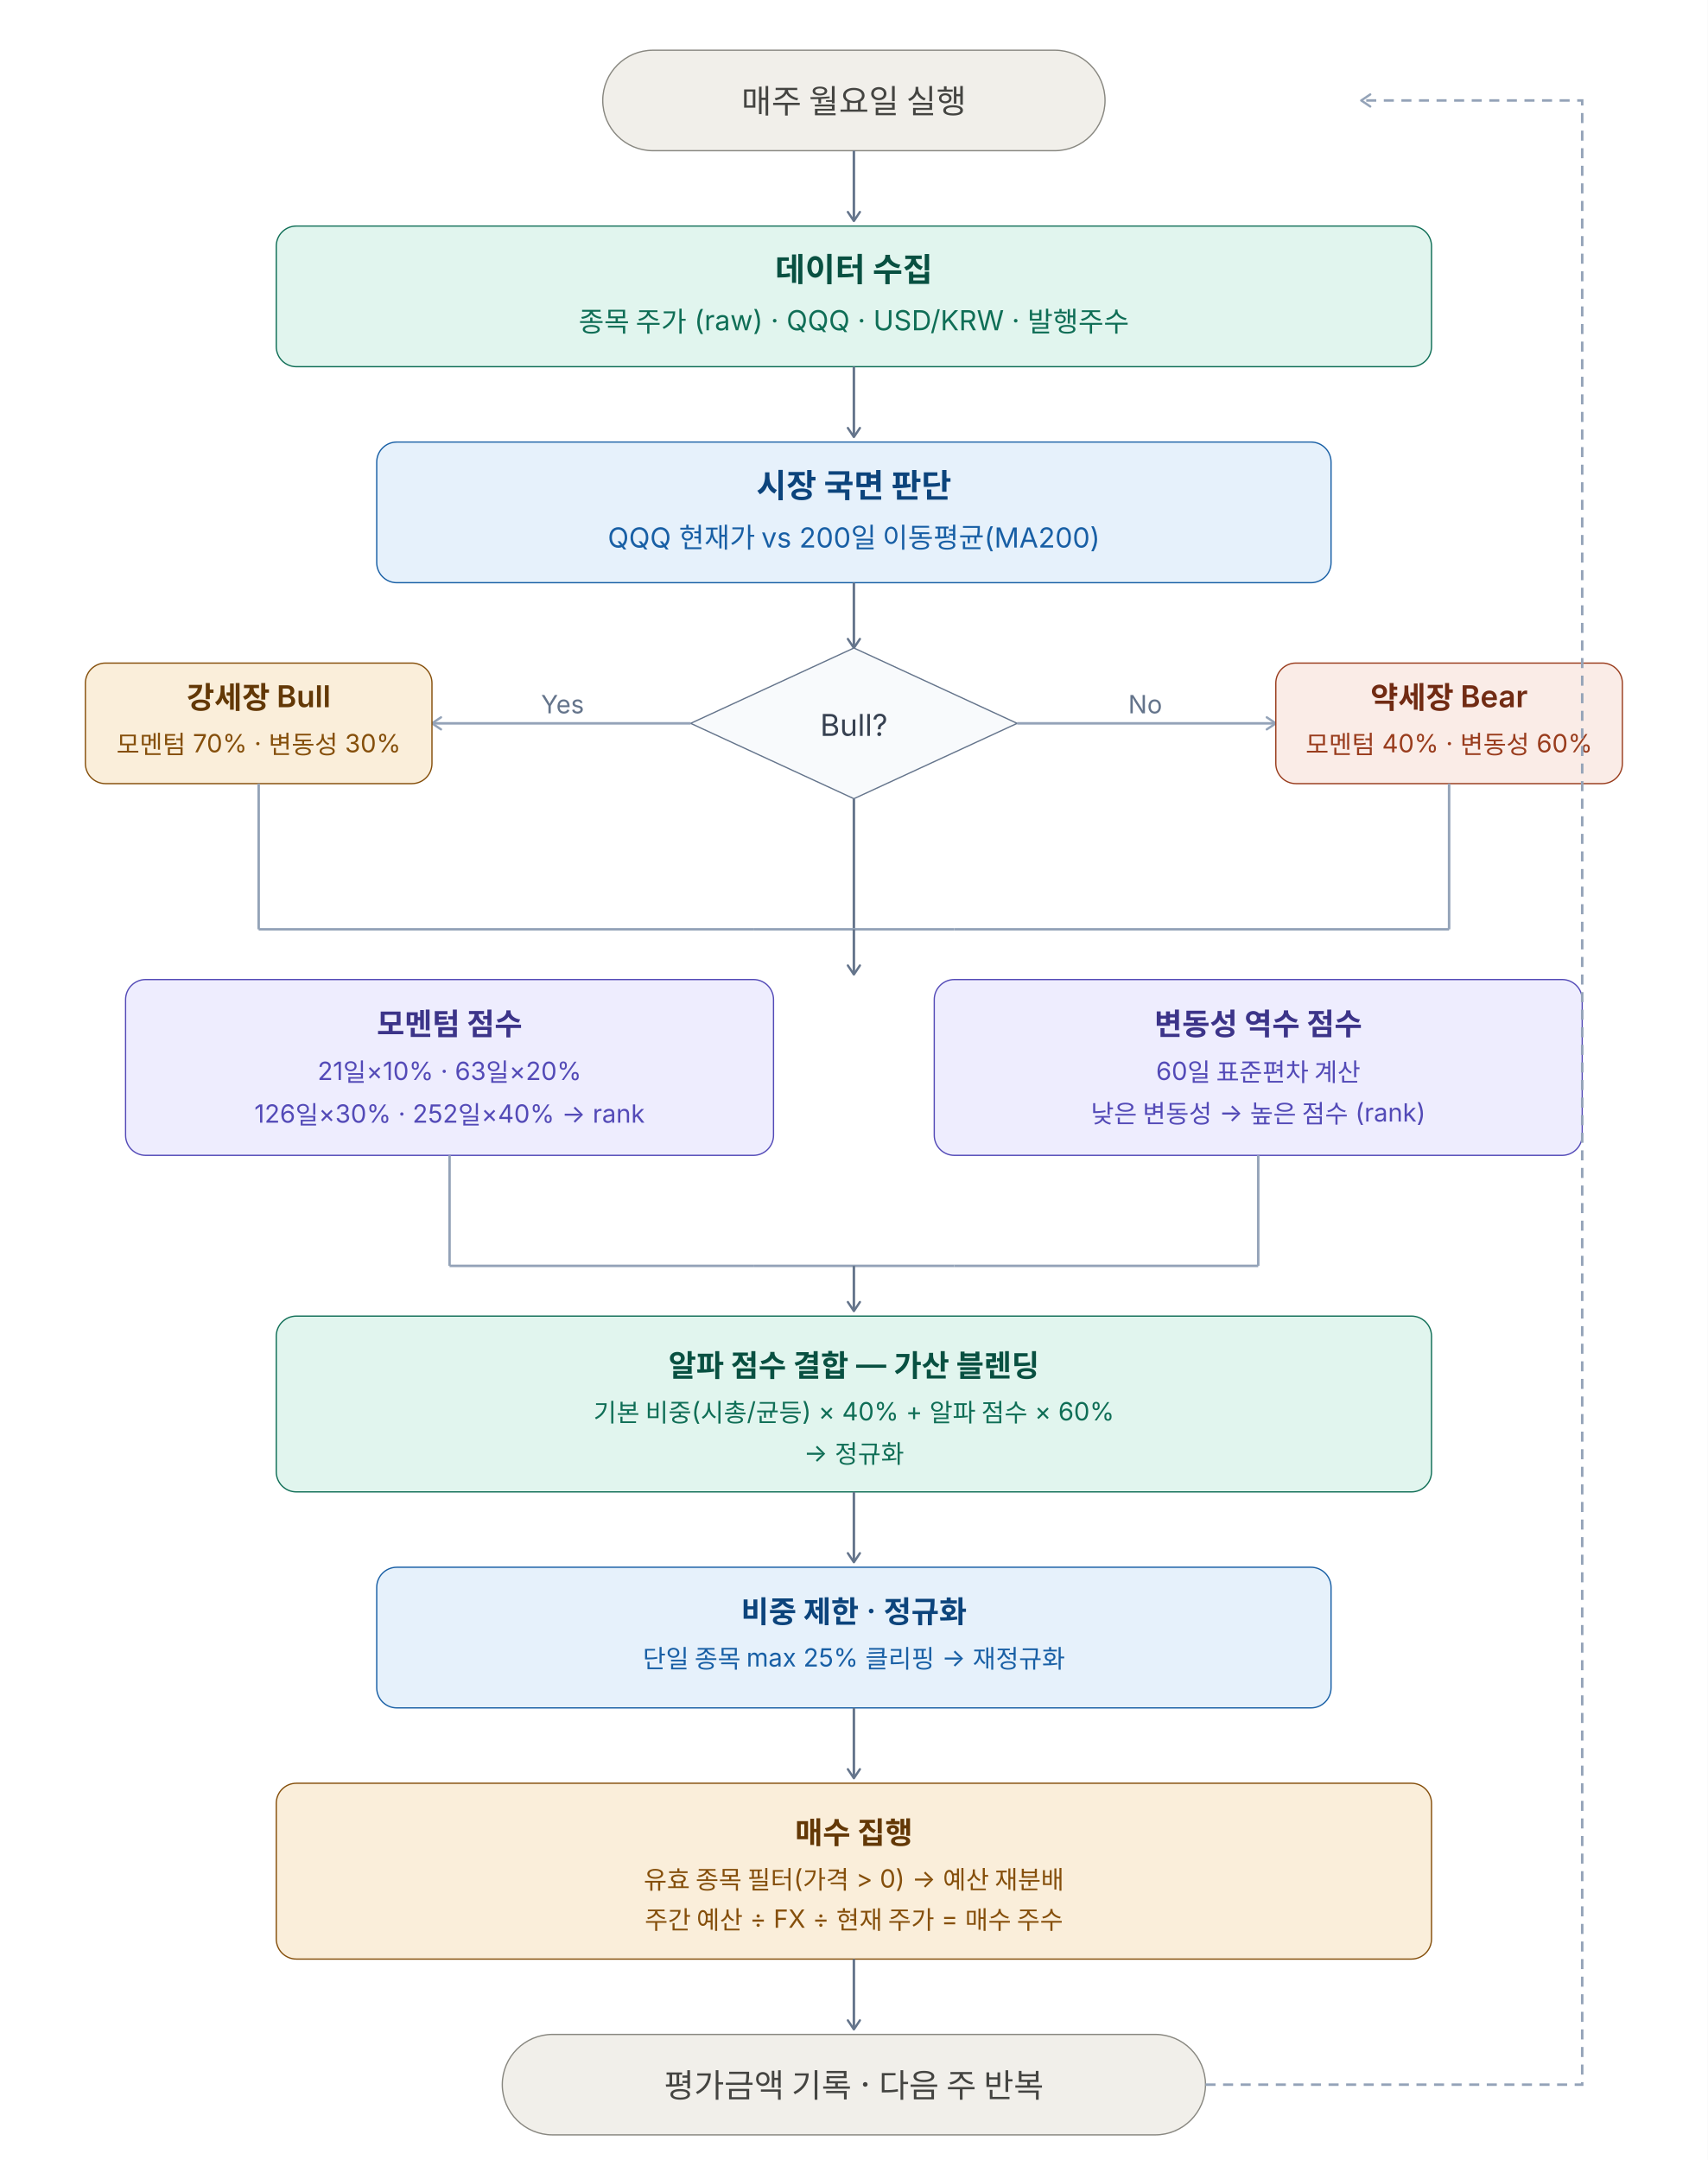
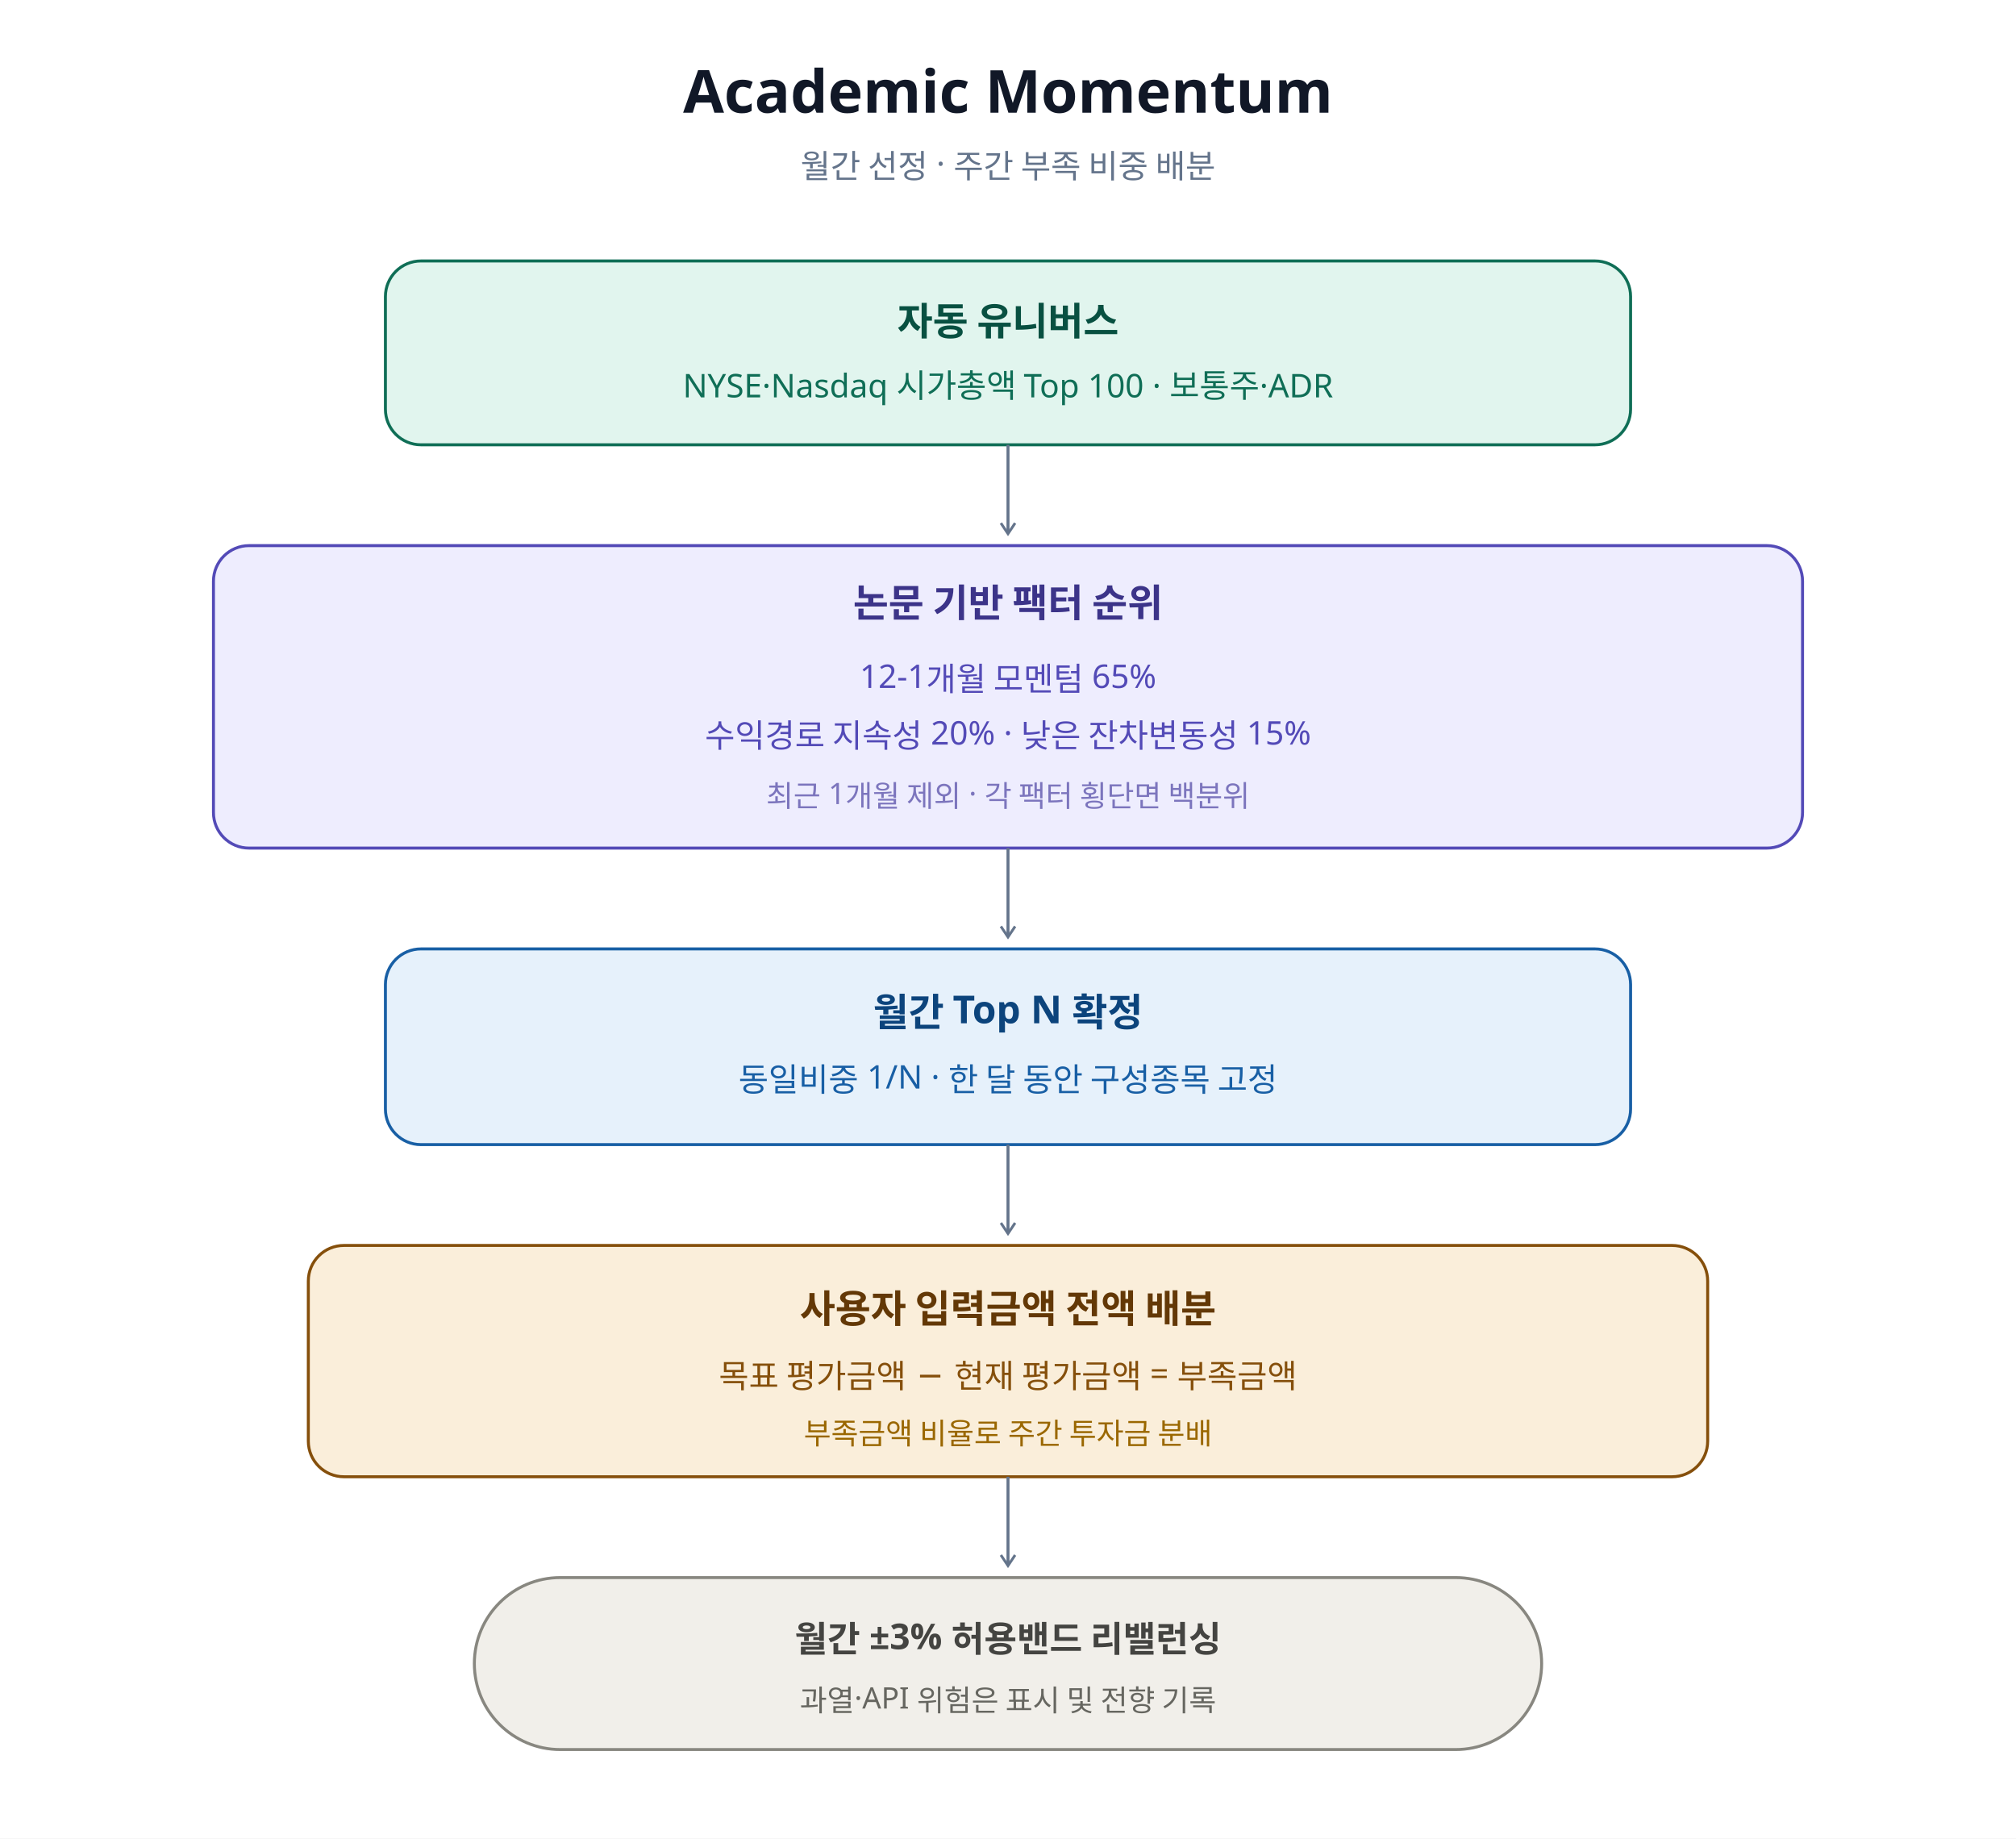
- <svg xmlns="http://www.w3.org/2000/svg" viewBox="0 0 680 860" width="680" height="860">
+ <svg xmlns="http://www.w3.org/2000/svg" viewBox="0 0 680 620" width="680" height="620">
  <defs>
-     <marker id="arr" viewBox="0 0 10 10" refX="8" refY="5" markerWidth="6" markerHeight="6" orient="auto-start-reverse">
-       <path d="M2 1L8 5L2 9" fill="none" stroke="#64748b" stroke-width="1.5" stroke-linecap="round" stroke-linejoin="round" />
-     </marker>
-     <marker id="arr2" viewBox="0 0 10 10" refX="8" refY="5" markerWidth="6" markerHeight="6" orient="auto-start-reverse">
-       <path d="M2 1L8 5L2 9" fill="none" stroke="#94a3b8" stroke-width="1.5" stroke-linecap="round" stroke-linejoin="round" />
+     <marker id="arrow" viewBox="0 0 10 10" refX="8" refY="5" markerWidth="6" markerHeight="6" orient="auto">
+       <path d="M2 1L8 5L2 9" fill="none" stroke="#64748b" stroke-width="1.5" />
    </marker>
  </defs>
-   <rect width="680" height="860" fill="#ffffff" />
-   <rect x="240" y="20" width="200" height="40" rx="20" fill="#f1efea" stroke="#888780" stroke-width="0.5" />
-   <text x="340" y="45" text-anchor="middle" font-family="system-ui, -apple-system, sans-serif" font-size="13" font-weight="500" fill="#444441">매주 월요일 실행</text>
-   <line x1="340" y1="60" x2="340" y2="88" stroke="#64748b" stroke-width="1" marker-end="url(#arr)" />
-   <rect x="110" y="90" width="460" height="56" rx="8" fill="#e1f5ee" stroke="#0f6e56" stroke-width="0.5" />
-   <text x="340" y="112" text-anchor="middle" font-family="system-ui,-apple-system,sans-serif" font-size="13" font-weight="600" fill="#085041">데이터 수집</text>
-   <text x="340" y="132" text-anchor="middle" font-family="system-ui,-apple-system,sans-serif" font-size="11" fill="#0f6e56">종목 주가 (raw)  ·  QQQ  ·  USD/KRW  ·  발행주수</text>
-   <line x1="340" y1="146" x2="340" y2="174" stroke="#64748b" stroke-width="1" marker-end="url(#arr)" />
-   <rect x="150" y="176" width="380" height="56" rx="8" fill="#e6f1fb" stroke="#185fa5" stroke-width="0.5" />
-   <text x="340" y="198" text-anchor="middle" font-family="system-ui,-apple-system,sans-serif" font-size="13" font-weight="600" fill="#0c447c">시장 국면 판단</text>
-   <text x="340" y="218" text-anchor="middle" font-family="system-ui,-apple-system,sans-serif" font-size="11" fill="#185fa5">QQQ 현재가  vs  200일 이동평균(MA200)</text>
-   <line x1="340" y1="232" x2="340" y2="258" stroke="#64748b" stroke-width="1" marker-end="url(#arr)" />
-   <polygon points="340,258 405,288 340,318 275,288" fill="#f8fafc" stroke="#64748b" stroke-width="0.5" />
-   <text x="340" y="293" text-anchor="middle" font-family="system-ui,-apple-system,sans-serif" font-size="12" fill="#374151">Bull?</text>
-   <text x="224" y="284" text-anchor="middle" font-family="system-ui,-apple-system,sans-serif" font-size="10" fill="#64748b">Yes</text>
-   <text x="456" y="284" text-anchor="middle" font-family="system-ui,-apple-system,sans-serif" font-size="10" fill="#64748b">No</text>
-   <line x1="275" y1="288" x2="172" y2="288" stroke="#94a3b8" stroke-width="1" marker-end="url(#arr2)" />
-   <rect x="34" y="264" width="138" height="48" rx="8" fill="#faeeda" stroke="#854f0b" stroke-width="0.5" />
-   <text x="103" y="282" text-anchor="middle" font-family="system-ui,-apple-system,sans-serif" font-size="12" font-weight="600" fill="#633806">강세장 Bull</text>
-   <text x="103" y="300" text-anchor="middle" font-family="system-ui,-apple-system,sans-serif" font-size="10" fill="#854f0b">모멘텀 70%  ·  변동성 30%</text>
-   <line x1="405" y1="288" x2="508" y2="288" stroke="#94a3b8" stroke-width="1" marker-end="url(#arr2)" />
-   <rect x="508" y="264" width="138" height="48" rx="8" fill="#faece7" stroke="#993c1d" stroke-width="0.5" />
-   <text x="577" y="282" text-anchor="middle" font-family="system-ui,-apple-system,sans-serif" font-size="12" font-weight="600" fill="#712b13">약세장 Bear</text>
-   <text x="577" y="300" text-anchor="middle" font-family="system-ui,-apple-system,sans-serif" font-size="10" fill="#993c1d">모멘텀 40%  ·  변동성 60%</text>
-   <line x1="103" y1="312" x2="103" y2="370" stroke="#94a3b8" stroke-width="1" />
-   <line x1="103" y1="370" x2="300" y2="370" stroke="#94a3b8" stroke-width="1" />
-   <line x1="577" y1="312" x2="577" y2="370" stroke="#94a3b8" stroke-width="1" />
-   <line x1="380" y1="370" x2="577" y2="370" stroke="#94a3b8" stroke-width="1" />
-   <line x1="340" y1="318" x2="340" y2="370" stroke="#64748b" stroke-width="1" />
-   <line x1="300" y1="370" x2="380" y2="370" stroke="#94a3b8" stroke-width="1" />
-   <line x1="340" y1="370" x2="340" y2="388" stroke="#64748b" stroke-width="1" marker-end="url(#arr)" />
-   <rect x="50" y="390" width="258" height="70" rx="8" fill="#eeedfe" stroke="#534ab7" stroke-width="0.5" />
-   <text x="179" y="412" text-anchor="middle" font-family="system-ui,-apple-system,sans-serif" font-size="12" font-weight="600" fill="#3c3489">모멘텀 점수</text>
-   <text x="179" y="430" text-anchor="middle" font-family="system-ui,-apple-system,sans-serif" font-size="10" fill="#534ab7">21일×10%  ·  63일×20%</text>
-   <text x="179" y="447" text-anchor="middle" font-family="system-ui,-apple-system,sans-serif" font-size="10" fill="#534ab7">126일×30%  ·  252일×40%  →  rank</text>
-   <rect x="372" y="390" width="258" height="70" rx="8" fill="#eeedfe" stroke="#534ab7" stroke-width="0.5" />
-   <text x="501" y="412" text-anchor="middle" font-family="system-ui,-apple-system,sans-serif" font-size="12" font-weight="600" fill="#3c3489">변동성 역수 점수</text>
-   <text x="501" y="430" text-anchor="middle" font-family="system-ui,-apple-system,sans-serif" font-size="10" fill="#534ab7">60일 표준편차 계산</text>
-   <text x="501" y="447" text-anchor="middle" font-family="system-ui,-apple-system,sans-serif" font-size="10" fill="#534ab7">낮은 변동성  →  높은 점수 (rank)</text>
-   <line x1="179" y1="460" x2="179" y2="504" stroke="#94a3b8" stroke-width="1" />
-   <line x1="179" y1="504" x2="300" y2="504" stroke="#94a3b8" stroke-width="1" />
-   <line x1="501" y1="460" x2="501" y2="504" stroke="#94a3b8" stroke-width="1" />
-   <line x1="380" y1="504" x2="501" y2="504" stroke="#94a3b8" stroke-width="1" />
-   <line x1="300" y1="504" x2="380" y2="504" stroke="#94a3b8" stroke-width="1" />
-   <line x1="340" y1="504" x2="340" y2="522" stroke="#64748b" stroke-width="1" marker-end="url(#arr)" />
-   <rect x="110" y="524" width="460" height="70" rx="8" fill="#e1f5ee" stroke="#0f6e56" stroke-width="0.5" />
-   <text x="340" y="548" text-anchor="middle" font-family="system-ui,-apple-system,sans-serif" font-size="12" font-weight="600" fill="#085041">알파 점수 결합 — 가산 블렌딩</text>
-   <text x="340" y="566" text-anchor="middle" font-family="system-ui,-apple-system,sans-serif" font-size="10" fill="#0f6e56">기본 비중(시총/균등) × 40%  +  알파 점수 × 60%</text>
-   <text x="340" y="582" text-anchor="middle" font-family="system-ui,-apple-system,sans-serif" font-size="10" fill="#0f6e56">→  정규화</text>
-   <line x1="340" y1="594" x2="340" y2="622" stroke="#64748b" stroke-width="1" marker-end="url(#arr)" />
-   <rect x="150" y="624" width="380" height="56" rx="8" fill="#e6f1fb" stroke="#185fa5" stroke-width="0.5" />
-   <text x="340" y="646" text-anchor="middle" font-family="system-ui,-apple-system,sans-serif" font-size="12" font-weight="600" fill="#0c447c">비중 제한 · 정규화</text>
-   <text x="340" y="664" text-anchor="middle" font-family="system-ui,-apple-system,sans-serif" font-size="10" fill="#185fa5">단일 종목 max 25% 클리핑  →  재정규화</text>
-   <line x1="340" y1="680" x2="340" y2="708" stroke="#64748b" stroke-width="1" marker-end="url(#arr)" />
-   <rect x="110" y="710" width="460" height="70" rx="8" fill="#faeeda" stroke="#854f0b" stroke-width="0.5" />
-   <text x="340" y="734" text-anchor="middle" font-family="system-ui,-apple-system,sans-serif" font-size="12" font-weight="600" fill="#633806">매수 집행</text>
-   <text x="340" y="752" text-anchor="middle" font-family="system-ui,-apple-system,sans-serif" font-size="10" fill="#854f0b">유효 종목 필터(가격 &gt; 0)  →  예산 재분배</text>
-   <text x="340" y="768" text-anchor="middle" font-family="system-ui,-apple-system,sans-serif" font-size="10" fill="#854f0b">주간 예산 ÷ FX ÷ 현재 주가  =  매수 주수</text>
-   <line x1="340" y1="780" x2="340" y2="808" stroke="#64748b" stroke-width="1" marker-end="url(#arr)" />
-   <rect x="200" y="810" width="280" height="40" rx="20" fill="#f1efea" stroke="#888780" stroke-width="0.5" />
-   <text x="340" y="835" text-anchor="middle" font-family="system-ui,-apple-system,sans-serif" font-size="13" font-weight="500" fill="#444441">평가금액 기록 · 다음 주 반복</text>
-   <path d="M 480 830 L 630 830 L 630 40 L 542 40" fill="none" stroke="#94a3b8" stroke-width="1" stroke-dasharray="4 3" marker-end="url(#arr2)" />
+   <rect width="680" height="620" fill="#ffffff" />
+   <text x="340" y="38" text-anchor="middle" font-family="system-ui,sans-serif" font-size="20" font-weight="700" fill="#111827">Academic Momentum</text>
+   <text x="340" y="60" text-anchor="middle" font-family="system-ui,sans-serif" font-size="11" fill="#64748b">월간 선정 · 주간 부족 비중 배분</text>
+   <g font-family="system-ui,sans-serif" text-anchor="middle">
+     <rect x="130" y="88" width="420" height="62" rx="12" fill="#e1f5ee" stroke="#0f6e56" />
+     <text x="340" y="113" font-size="13" font-weight="700" fill="#085041">자동 유니버스</text>
+     <text x="340" y="134" font-size="11" fill="#0f6e56">NYSE·Nasdaq 시가총액 Top 100 · 보통주·ADR</text>
+     <line x1="340" y1="150" x2="340" y2="180" stroke="#64748b" marker-end="url(#arrow)" />
+     <rect x="72" y="184" width="536" height="102" rx="12" fill="#eeedfe" stroke="#534ab7" />
+     <text x="340" y="208" font-size="13" font-weight="700" fill="#3c3489">논문 기반 팩터 순위</text>
+     <text x="340" y="232" font-size="11" fill="#534ab7">12-1개월 모멘텀 65%</text>
+     <text x="340" y="252" font-size="11" fill="#534ab7">수익경로 지속성 20% · 낮은 잔차변동성 15%</text>
+     <text x="340" y="272" font-size="10" fill="#7c75bd">최근 1개월 제외 · 각 팩터 횡단면 백분위</text>
+     <line x1="340" y1="286" x2="340" y2="316" stroke="#64748b" marker-end="url(#arrow)" />
+     <rect x="130" y="320" width="420" height="66" rx="12" fill="#e6f1fb" stroke="#185fa5" />
+     <text x="340" y="346" font-size="13" font-weight="700" fill="#0c447c">월간 Top N 확정</text>
+     <text x="340" y="368" font-size="11" fill="#185fa5">동일비중 1/N · 한 달 동안 구성종목 고정</text>
+     <line x1="340" y1="386" x2="340" y2="416" stroke="#64748b" marker-end="url(#arrow)" />
+     <rect x="104" y="420" width="472" height="78" rx="12" fill="#faeeda" stroke="#854f0b" />
+     <text x="340" y="446" font-size="13" font-weight="700" fill="#633806">사용자 입력금액 전액 배분</text>
+     <text x="340" y="468" font-size="11" fill="#854f0b">목표 평가금액 − 현재 평가금액 = 부족금액</text>
+     <text x="340" y="487" font-size="10" fill="#9a6700">부족금액 비율로 주간 투자금 분배</text>
+     <line x1="340" y1="498" x2="340" y2="528" stroke="#64748b" marker-end="url(#arrow)" />
+     <rect x="160" y="532" width="360" height="58" rx="29" fill="#f1efea" stroke="#888780" />
+     <text x="340" y="557" font-size="12" font-weight="700" fill="#444441">월간 ±3% 허용밴드 리밸런싱</text>
+     <text x="340" y="577" font-size="10" fill="#666660">과열·API 위험은 표시 및 전향 기록</text>
+   </g>
</svg>
